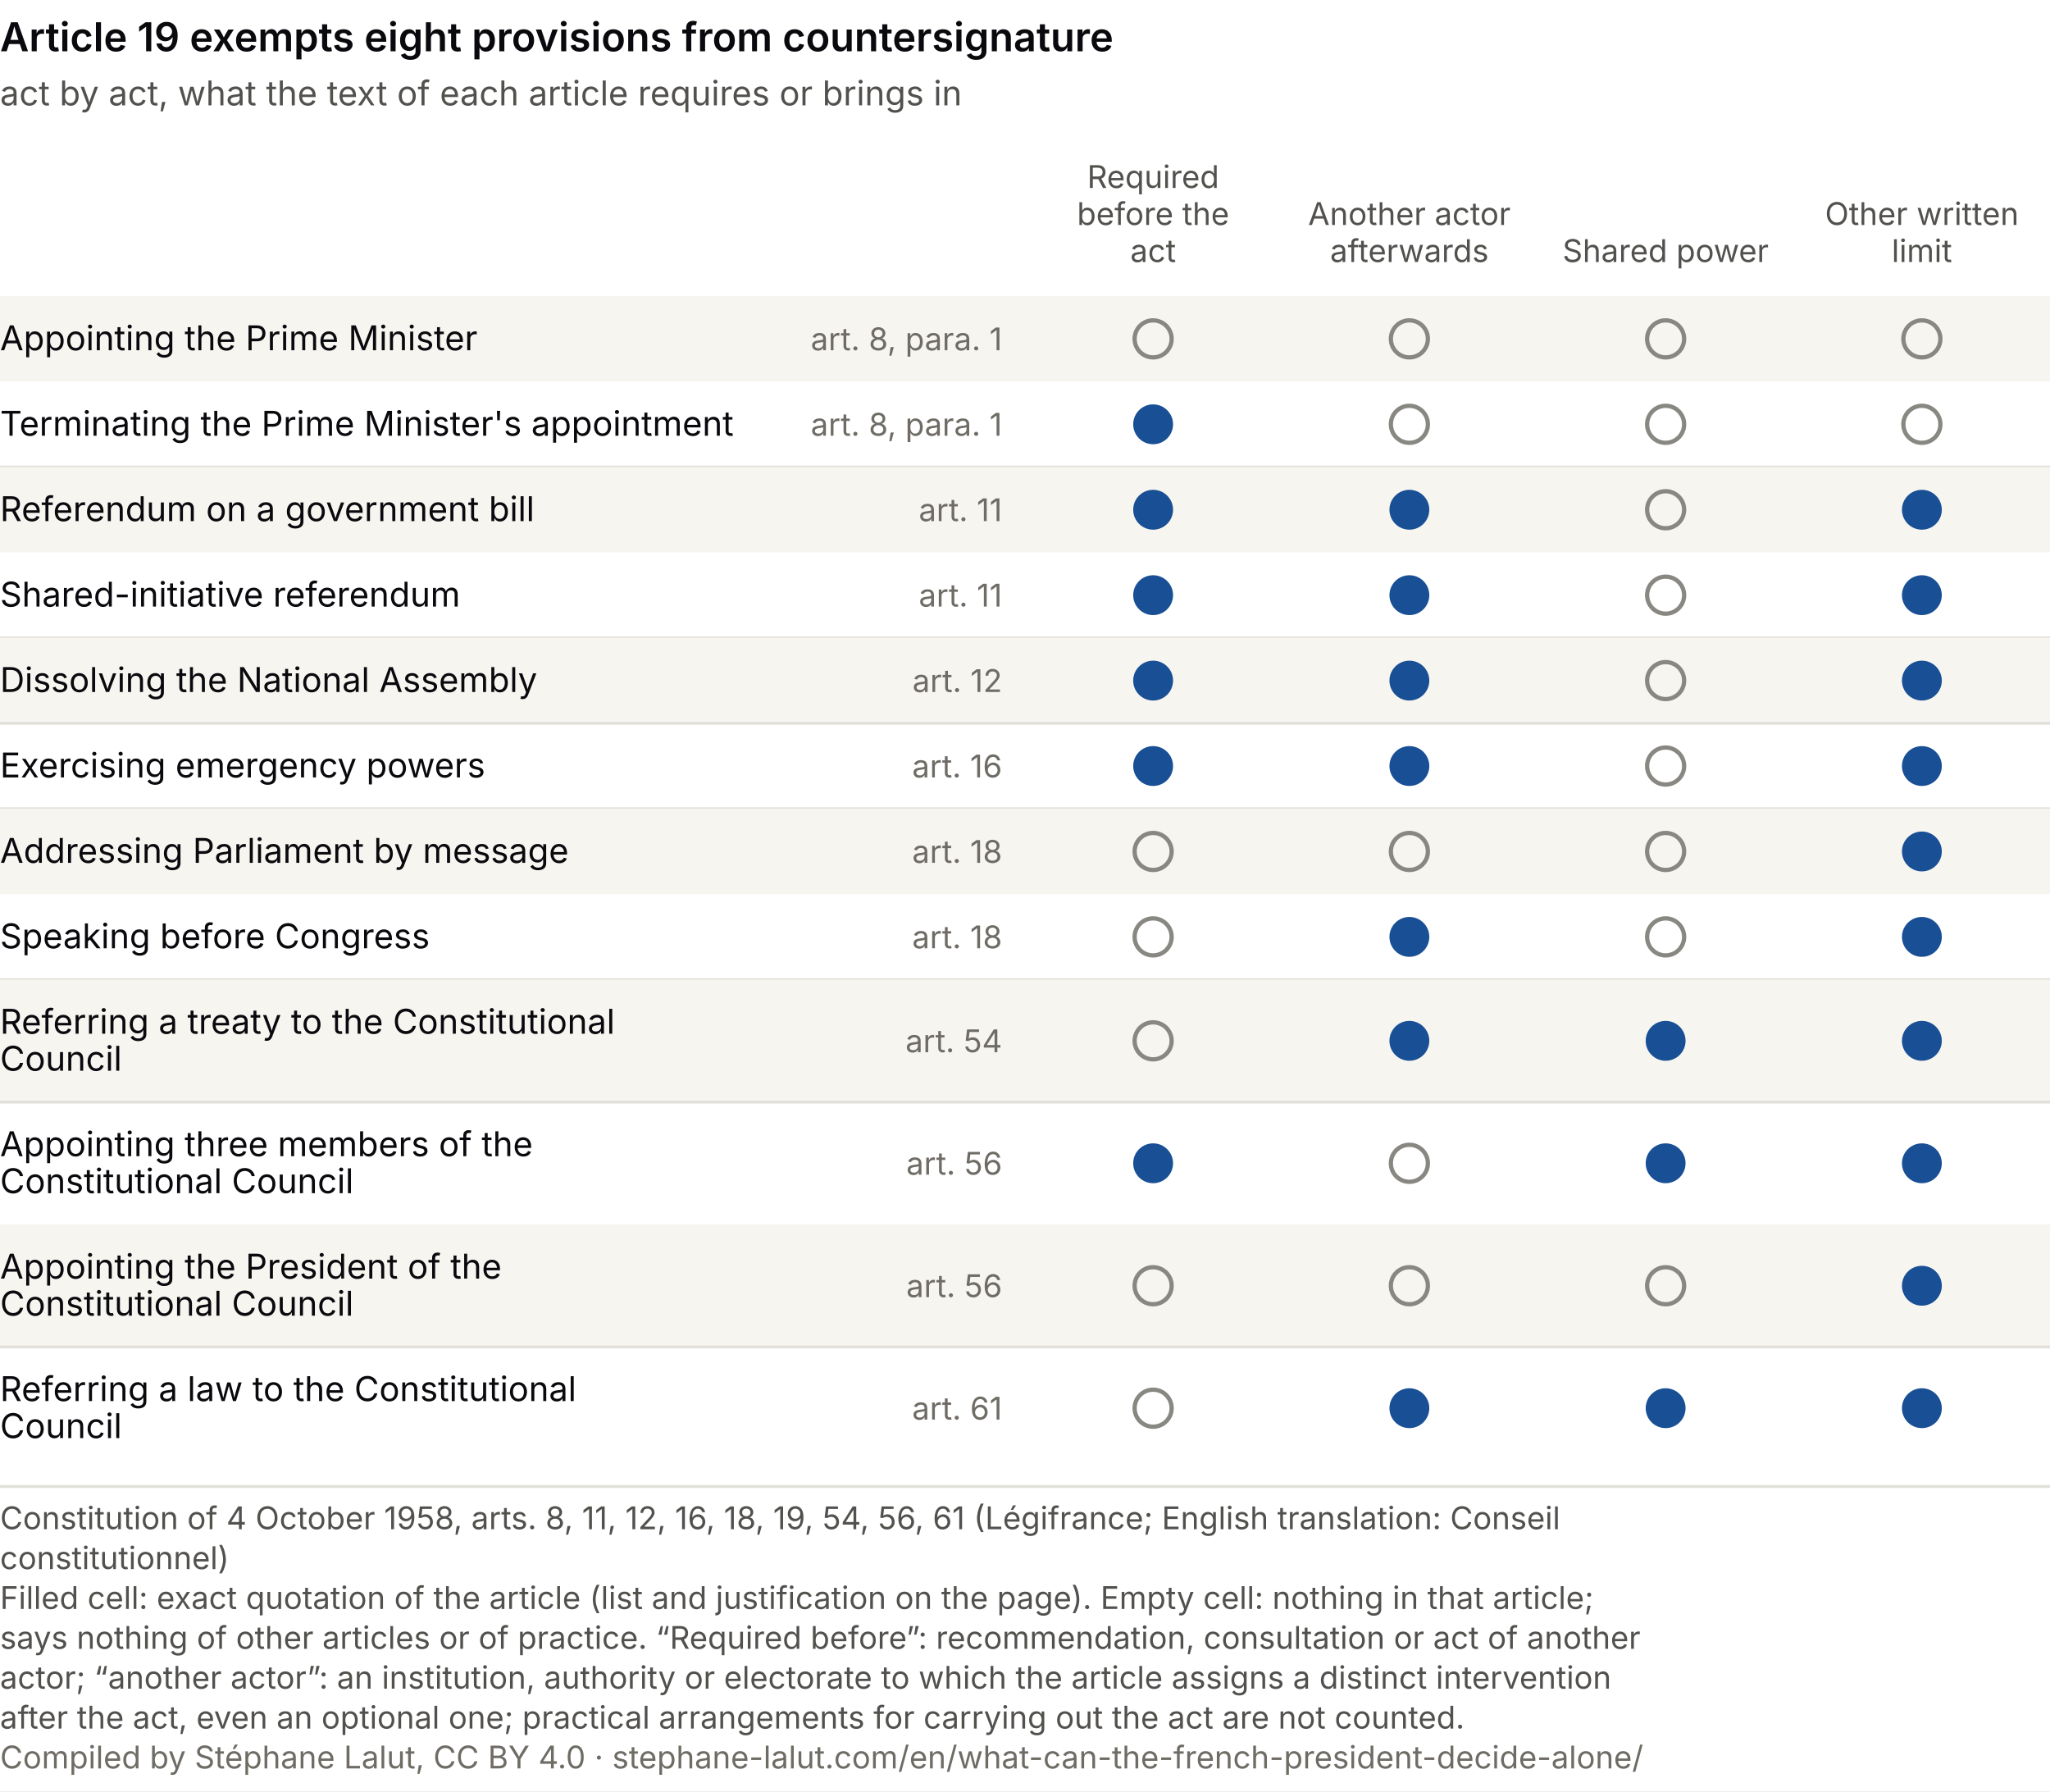
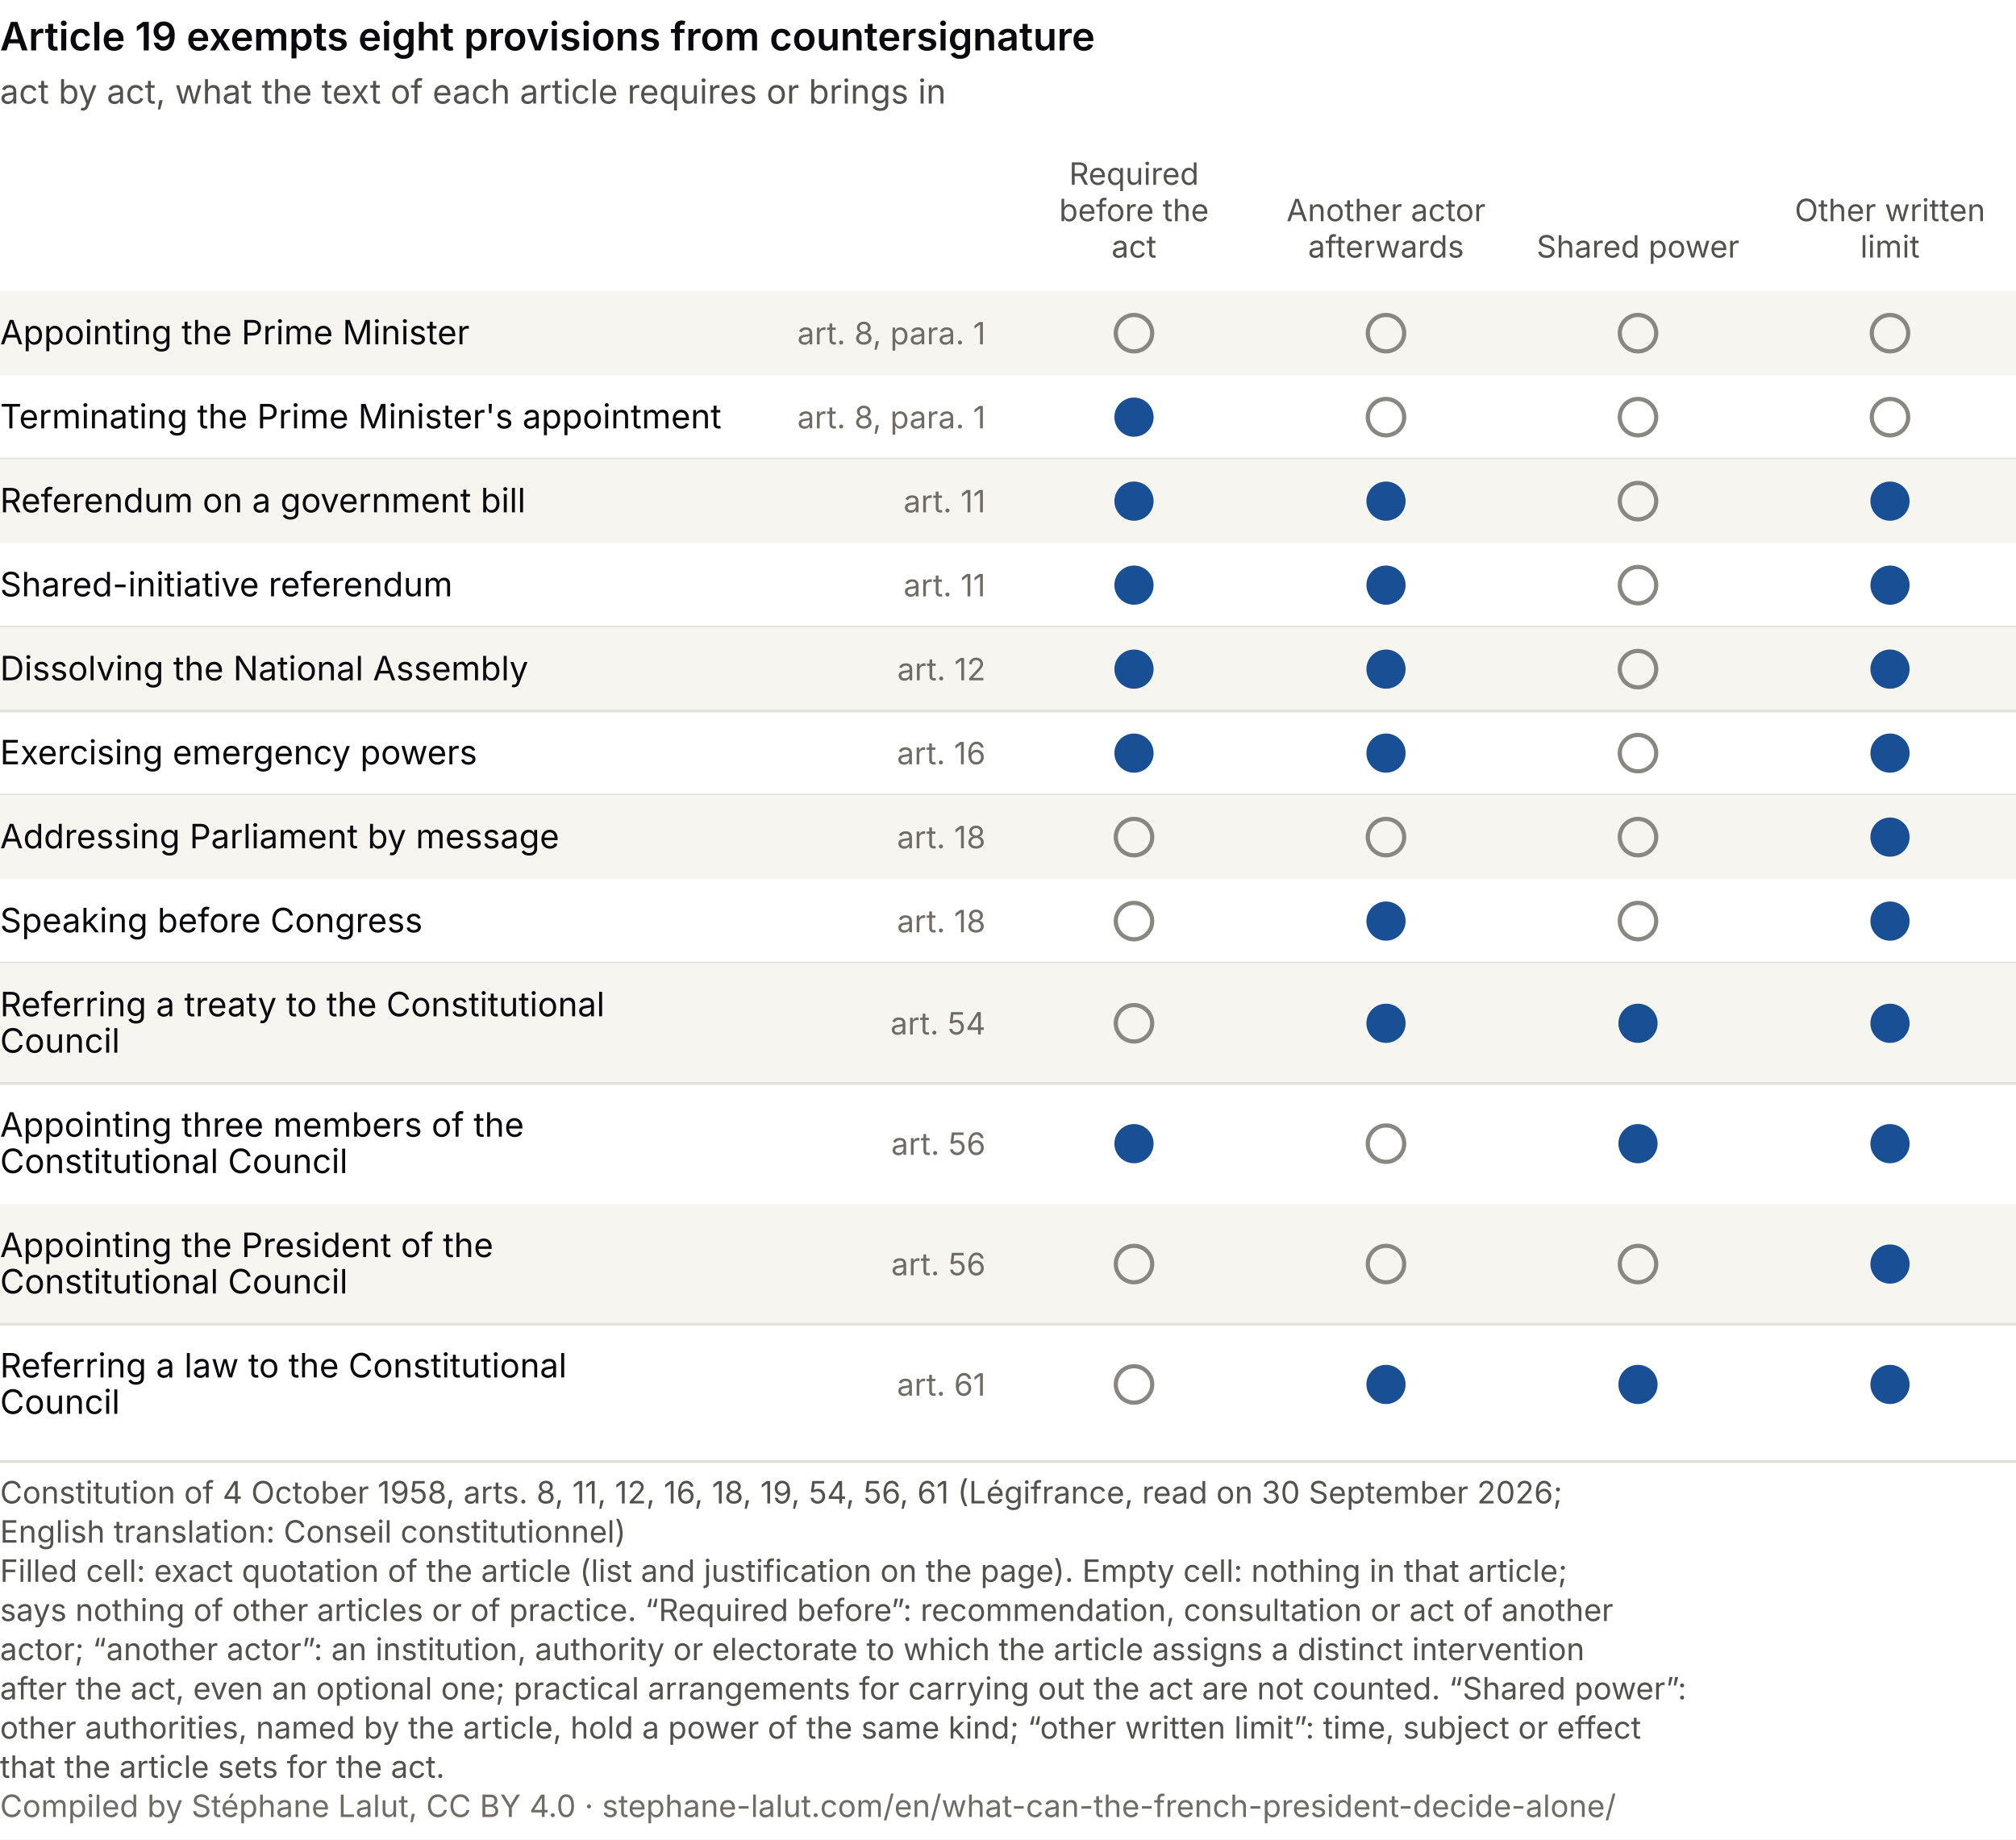
- <svg xmlns="http://www.w3.org/2000/svg" viewBox="0 0 720 629" role="img" aria-labelledby="pv-t pv-d" font-family="system-ui, -apple-system, Segoe UI, sans-serif">
-   <rect width="720" height="629" fill="#ffffff" />
+ <svg xmlns="http://www.w3.org/2000/svg" viewBox="0 0 720 657" role="img" aria-labelledby="pv-t pv-d" font-family="system-ui, -apple-system, Segoe UI, sans-serif">
+   <rect width="720" height="657" fill="#ffffff" />
  <text x="0.0" y="18.0" font-size="14" fill="#0A0A0E" text-anchor="start" font-weight="600">Article 19 exempts eight provisions from countersignature</text>
  <text x="0.0" y="37.0" font-size="12" fill="#52514e" text-anchor="start">act by act, what the text of each article requires or brings in</text>
  <text x="405.0" y="66.0" font-size="11" fill="#52514e" text-anchor="middle">Required</text>
  <text x="405.0" y="79.0" font-size="11" fill="#52514e" text-anchor="middle">before the</text>
  <text x="405.0" y="92.0" font-size="11" fill="#52514e" text-anchor="middle">act</text>
  <text x="495.0" y="79.0" font-size="11" fill="#52514e" text-anchor="middle">Another actor</text>
  <text x="495.0" y="92.0" font-size="11" fill="#52514e" text-anchor="middle">afterwards</text>
  <text x="585.0" y="92.0" font-size="11" fill="#52514e" text-anchor="middle">Shared power</text>
  <text x="675.0" y="79.0" font-size="11" fill="#52514e" text-anchor="middle">Other written</text>
  <text x="675.0" y="92.0" font-size="11" fill="#52514e" text-anchor="middle">limit</text>
  <rect x="0" y="104.0" width="720" height="30.0" fill="#f7f5f0" />
  <text x="0.0" y="123.0" font-size="12" fill="#0A0A0E" text-anchor="start">Appointing the Prime Minister</text>
  <text x="352.0" y="123.0" font-size="11" fill="#6f6c66" text-anchor="end">art. 8, para. 1</text>
  <circle cx="405.0" cy="119.0" r="6.5" fill="none" stroke="#898781" stroke-width="1.5" />
  <circle cx="495.0" cy="119.0" r="6.5" fill="none" stroke="#898781" stroke-width="1.5" />
  <circle cx="585.0" cy="119.0" r="6.5" fill="none" stroke="#898781" stroke-width="1.5" />
  <circle cx="675.0" cy="119.0" r="6.5" fill="none" stroke="#898781" stroke-width="1.5" />
  <text x="0.0" y="153.0" font-size="12" fill="#0A0A0E" text-anchor="start">Terminating the Prime Minister's appointment</text>
  <text x="352.0" y="153.0" font-size="11" fill="#6f6c66" text-anchor="end">art. 8, para. 1</text>
  <circle cx="405.0" cy="149.0" r="7" fill="#184f95" />
  <circle cx="495.0" cy="149.0" r="6.5" fill="none" stroke="#898781" stroke-width="1.5" />
  <circle cx="585.0" cy="149.0" r="6.5" fill="none" stroke="#898781" stroke-width="1.5" />
  <circle cx="675.0" cy="149.0" r="6.5" fill="none" stroke="#898781" stroke-width="1.5" />
  <line x1="0" y1="164.0" x2="720" y2="164.0" stroke="#e1e0d9" />
  <rect x="0" y="164.0" width="720" height="30.0" fill="#f7f5f0" />
  <text x="0.0" y="183.0" font-size="12" fill="#0A0A0E" text-anchor="start">Referendum on a government bill</text>
  <text x="352.0" y="183.0" font-size="11" fill="#6f6c66" text-anchor="end">art. 11</text>
  <circle cx="405.0" cy="179.0" r="7" fill="#184f95" />
  <circle cx="495.0" cy="179.0" r="7" fill="#184f95" />
  <circle cx="585.0" cy="179.0" r="6.5" fill="none" stroke="#898781" stroke-width="1.5" />
  <circle cx="675.0" cy="179.0" r="7" fill="#184f95" />
  <text x="0.0" y="213.0" font-size="12" fill="#0A0A0E" text-anchor="start">Shared-initiative referendum</text>
  <text x="352.0" y="213.0" font-size="11" fill="#6f6c66" text-anchor="end">art. 11</text>
  <circle cx="405.0" cy="209.0" r="7" fill="#184f95" />
  <circle cx="495.0" cy="209.0" r="7" fill="#184f95" />
  <circle cx="585.0" cy="209.0" r="6.5" fill="none" stroke="#898781" stroke-width="1.5" />
  <circle cx="675.0" cy="209.0" r="7" fill="#184f95" />
  <line x1="0" y1="224.0" x2="720" y2="224.0" stroke="#e1e0d9" />
  <rect x="0" y="224.0" width="720" height="30.0" fill="#f7f5f0" />
  <text x="0.0" y="243.0" font-size="12" fill="#0A0A0E" text-anchor="start">Dissolving the National Assembly</text>
  <text x="352.0" y="243.0" font-size="11" fill="#6f6c66" text-anchor="end">art. 12</text>
  <circle cx="405.0" cy="239.0" r="7" fill="#184f95" />
  <circle cx="495.0" cy="239.0" r="7" fill="#184f95" />
  <circle cx="585.0" cy="239.0" r="6.5" fill="none" stroke="#898781" stroke-width="1.5" />
  <circle cx="675.0" cy="239.0" r="7" fill="#184f95" />
  <line x1="0" y1="254.0" x2="720" y2="254.0" stroke="#e1e0d9" />
  <text x="0.0" y="273.0" font-size="12" fill="#0A0A0E" text-anchor="start">Exercising emergency powers</text>
  <text x="352.0" y="273.0" font-size="11" fill="#6f6c66" text-anchor="end">art. 16</text>
  <circle cx="405.0" cy="269.0" r="7" fill="#184f95" />
  <circle cx="495.0" cy="269.0" r="7" fill="#184f95" />
  <circle cx="585.0" cy="269.0" r="6.5" fill="none" stroke="#898781" stroke-width="1.5" />
  <circle cx="675.0" cy="269.0" r="7" fill="#184f95" />
  <line x1="0" y1="284.0" x2="720" y2="284.0" stroke="#e1e0d9" />
  <rect x="0" y="284.0" width="720" height="30.0" fill="#f7f5f0" />
  <text x="0.0" y="303.0" font-size="12" fill="#0A0A0E" text-anchor="start">Addressing Parliament by message</text>
  <text x="352.0" y="303.0" font-size="11" fill="#6f6c66" text-anchor="end">art. 18</text>
  <circle cx="405.0" cy="299.0" r="6.5" fill="none" stroke="#898781" stroke-width="1.5" />
  <circle cx="495.0" cy="299.0" r="6.5" fill="none" stroke="#898781" stroke-width="1.5" />
  <circle cx="585.0" cy="299.0" r="6.5" fill="none" stroke="#898781" stroke-width="1.5" />
  <circle cx="675.0" cy="299.0" r="7" fill="#184f95" />
  <text x="0.0" y="333.0" font-size="12" fill="#0A0A0E" text-anchor="start">Speaking before Congress</text>
  <text x="352.0" y="333.0" font-size="11" fill="#6f6c66" text-anchor="end">art. 18</text>
  <circle cx="405.0" cy="329.0" r="6.5" fill="none" stroke="#898781" stroke-width="1.5" />
  <circle cx="495.0" cy="329.0" r="7" fill="#184f95" />
  <circle cx="585.0" cy="329.0" r="6.5" fill="none" stroke="#898781" stroke-width="1.5" />
  <circle cx="675.0" cy="329.0" r="7" fill="#184f95" />
  <line x1="0" y1="344.0" x2="720" y2="344.0" stroke="#e1e0d9" />
  <rect x="0" y="344.0" width="720" height="43.0" fill="#f7f5f0" />
  <text x="0.0" y="363.0" font-size="12" fill="#0A0A0E" text-anchor="start">Referring a treaty to the Constitutional</text>
  <text x="0.0" y="376.0" font-size="12" fill="#0A0A0E" text-anchor="start">Council</text>
  <text x="352.0" y="369.5" font-size="11" fill="#6f6c66" text-anchor="end">art. 54</text>
  <circle cx="405.0" cy="365.5" r="6.5" fill="none" stroke="#898781" stroke-width="1.5" />
  <circle cx="495.0" cy="365.5" r="7" fill="#184f95" />
  <circle cx="585.0" cy="365.5" r="7" fill="#184f95" />
  <circle cx="675.0" cy="365.5" r="7" fill="#184f95" />
  <line x1="0" y1="387.0" x2="720" y2="387.0" stroke="#e1e0d9" />
  <text x="0.0" y="406.0" font-size="12" fill="#0A0A0E" text-anchor="start">Appointing three members of the</text>
  <text x="0.0" y="419.0" font-size="12" fill="#0A0A0E" text-anchor="start">Constitutional Council</text>
  <text x="352.0" y="412.5" font-size="11" fill="#6f6c66" text-anchor="end">art. 56</text>
  <circle cx="405.0" cy="408.5" r="7" fill="#184f95" />
  <circle cx="495.0" cy="408.5" r="6.5" fill="none" stroke="#898781" stroke-width="1.5" />
  <circle cx="585.0" cy="408.5" r="7" fill="#184f95" />
  <circle cx="675.0" cy="408.5" r="7" fill="#184f95" />
  <rect x="0" y="430.0" width="720" height="43.0" fill="#f7f5f0" />
  <text x="0.0" y="449.0" font-size="12" fill="#0A0A0E" text-anchor="start">Appointing the President of the</text>
  <text x="0.0" y="462.0" font-size="12" fill="#0A0A0E" text-anchor="start">Constitutional Council</text>
  <text x="352.0" y="455.5" font-size="11" fill="#6f6c66" text-anchor="end">art. 56</text>
  <circle cx="405.0" cy="451.5" r="6.5" fill="none" stroke="#898781" stroke-width="1.5" />
  <circle cx="495.0" cy="451.5" r="6.5" fill="none" stroke="#898781" stroke-width="1.5" />
  <circle cx="585.0" cy="451.5" r="6.5" fill="none" stroke="#898781" stroke-width="1.5" />
  <circle cx="675.0" cy="451.5" r="7" fill="#184f95" />
  <line x1="0" y1="473.0" x2="720" y2="473.0" stroke="#e1e0d9" />
  <text x="0.0" y="492.0" font-size="12" fill="#0A0A0E" text-anchor="start">Referring a law to the Constitutional</text>
  <text x="0.0" y="505.0" font-size="12" fill="#0A0A0E" text-anchor="start">Council</text>
  <text x="352.0" y="498.5" font-size="11" fill="#6f6c66" text-anchor="end">art. 61</text>
  <circle cx="405.0" cy="494.5" r="6.5" fill="none" stroke="#898781" stroke-width="1.5" />
  <circle cx="495.0" cy="494.5" r="7" fill="#184f95" />
  <circle cx="585.0" cy="494.5" r="7" fill="#184f95" />
  <circle cx="675.0" cy="494.5" r="7" fill="#184f95" />
  <line x1="0" y1="522.0" x2="720" y2="522.0" stroke="#e1e0d9" />
-   <text class="pied-source" x="0" y="537.0" font-size="11" fill="#52514e">Constitution of 4 October 1958, arts. 8, 11, 12, 16, 18, 19, 54, 56, 61 (Légifrance; English translation: Conseil</text>
-   <text class="pied-source" x="0" y="551.0" font-size="11" fill="#52514e">constitutionnel)</text>
+   <text class="pied-source" x="0" y="537.0" font-size="11" fill="#52514e">Constitution of 4 October 1958, arts. 8, 11, 12, 16, 18, 19, 54, 56, 61 (Légifrance, read on 30 September 2026;</text>
+   <text class="pied-source" x="0" y="551.0" font-size="11" fill="#52514e">English translation: Conseil constitutionnel)</text>
  <text class="pied-note" x="0" y="565.0" font-size="11" fill="#52514e">Filled cell: exact quotation of the article (list and justification on the page). Empty cell: nothing in that article;</text>
  <text class="pied-note" x="0" y="579.0" font-size="11" fill="#52514e">says nothing of other articles or of practice. “Required before”: recommendation, consultation or act of another</text>
  <text class="pied-note" x="0" y="593.0" font-size="11" fill="#52514e">actor; “another actor”: an institution, authority or electorate to which the article assigns a distinct intervention</text>
-   <text class="pied-note" x="0" y="607.0" font-size="11" fill="#52514e">after the act, even an optional one; practical arrangements for carrying out the act are not counted.</text>
-   <text class="pied-licence" x="0" y="621.0" font-size="11" fill="#6f6c66">Compiled by Stéphane Lalut, CC BY 4.0 · stephane-lalut.com/en/what-can-the-french-president-decide-alone/</text>
+   <text class="pied-note" x="0" y="607.0" font-size="11" fill="#52514e">after the act, even an optional one; practical arrangements for carrying out the act are not counted. “Shared power”:</text>
+   <text class="pied-note" x="0" y="621.0" font-size="11" fill="#52514e">other authorities, named by the article, hold a power of the same kind; “other written limit”: time, subject or effect</text>
+   <text class="pied-note" x="0" y="635.0" font-size="11" fill="#52514e">that the article sets for the act.</text>
+   <text class="pied-licence" x="0" y="649.0" font-size="11" fill="#6f6c66">Compiled by Stéphane Lalut, CC BY 4.0 · stephane-lalut.com/en/what-can-the-french-president-decide-alone/</text>
</svg>
